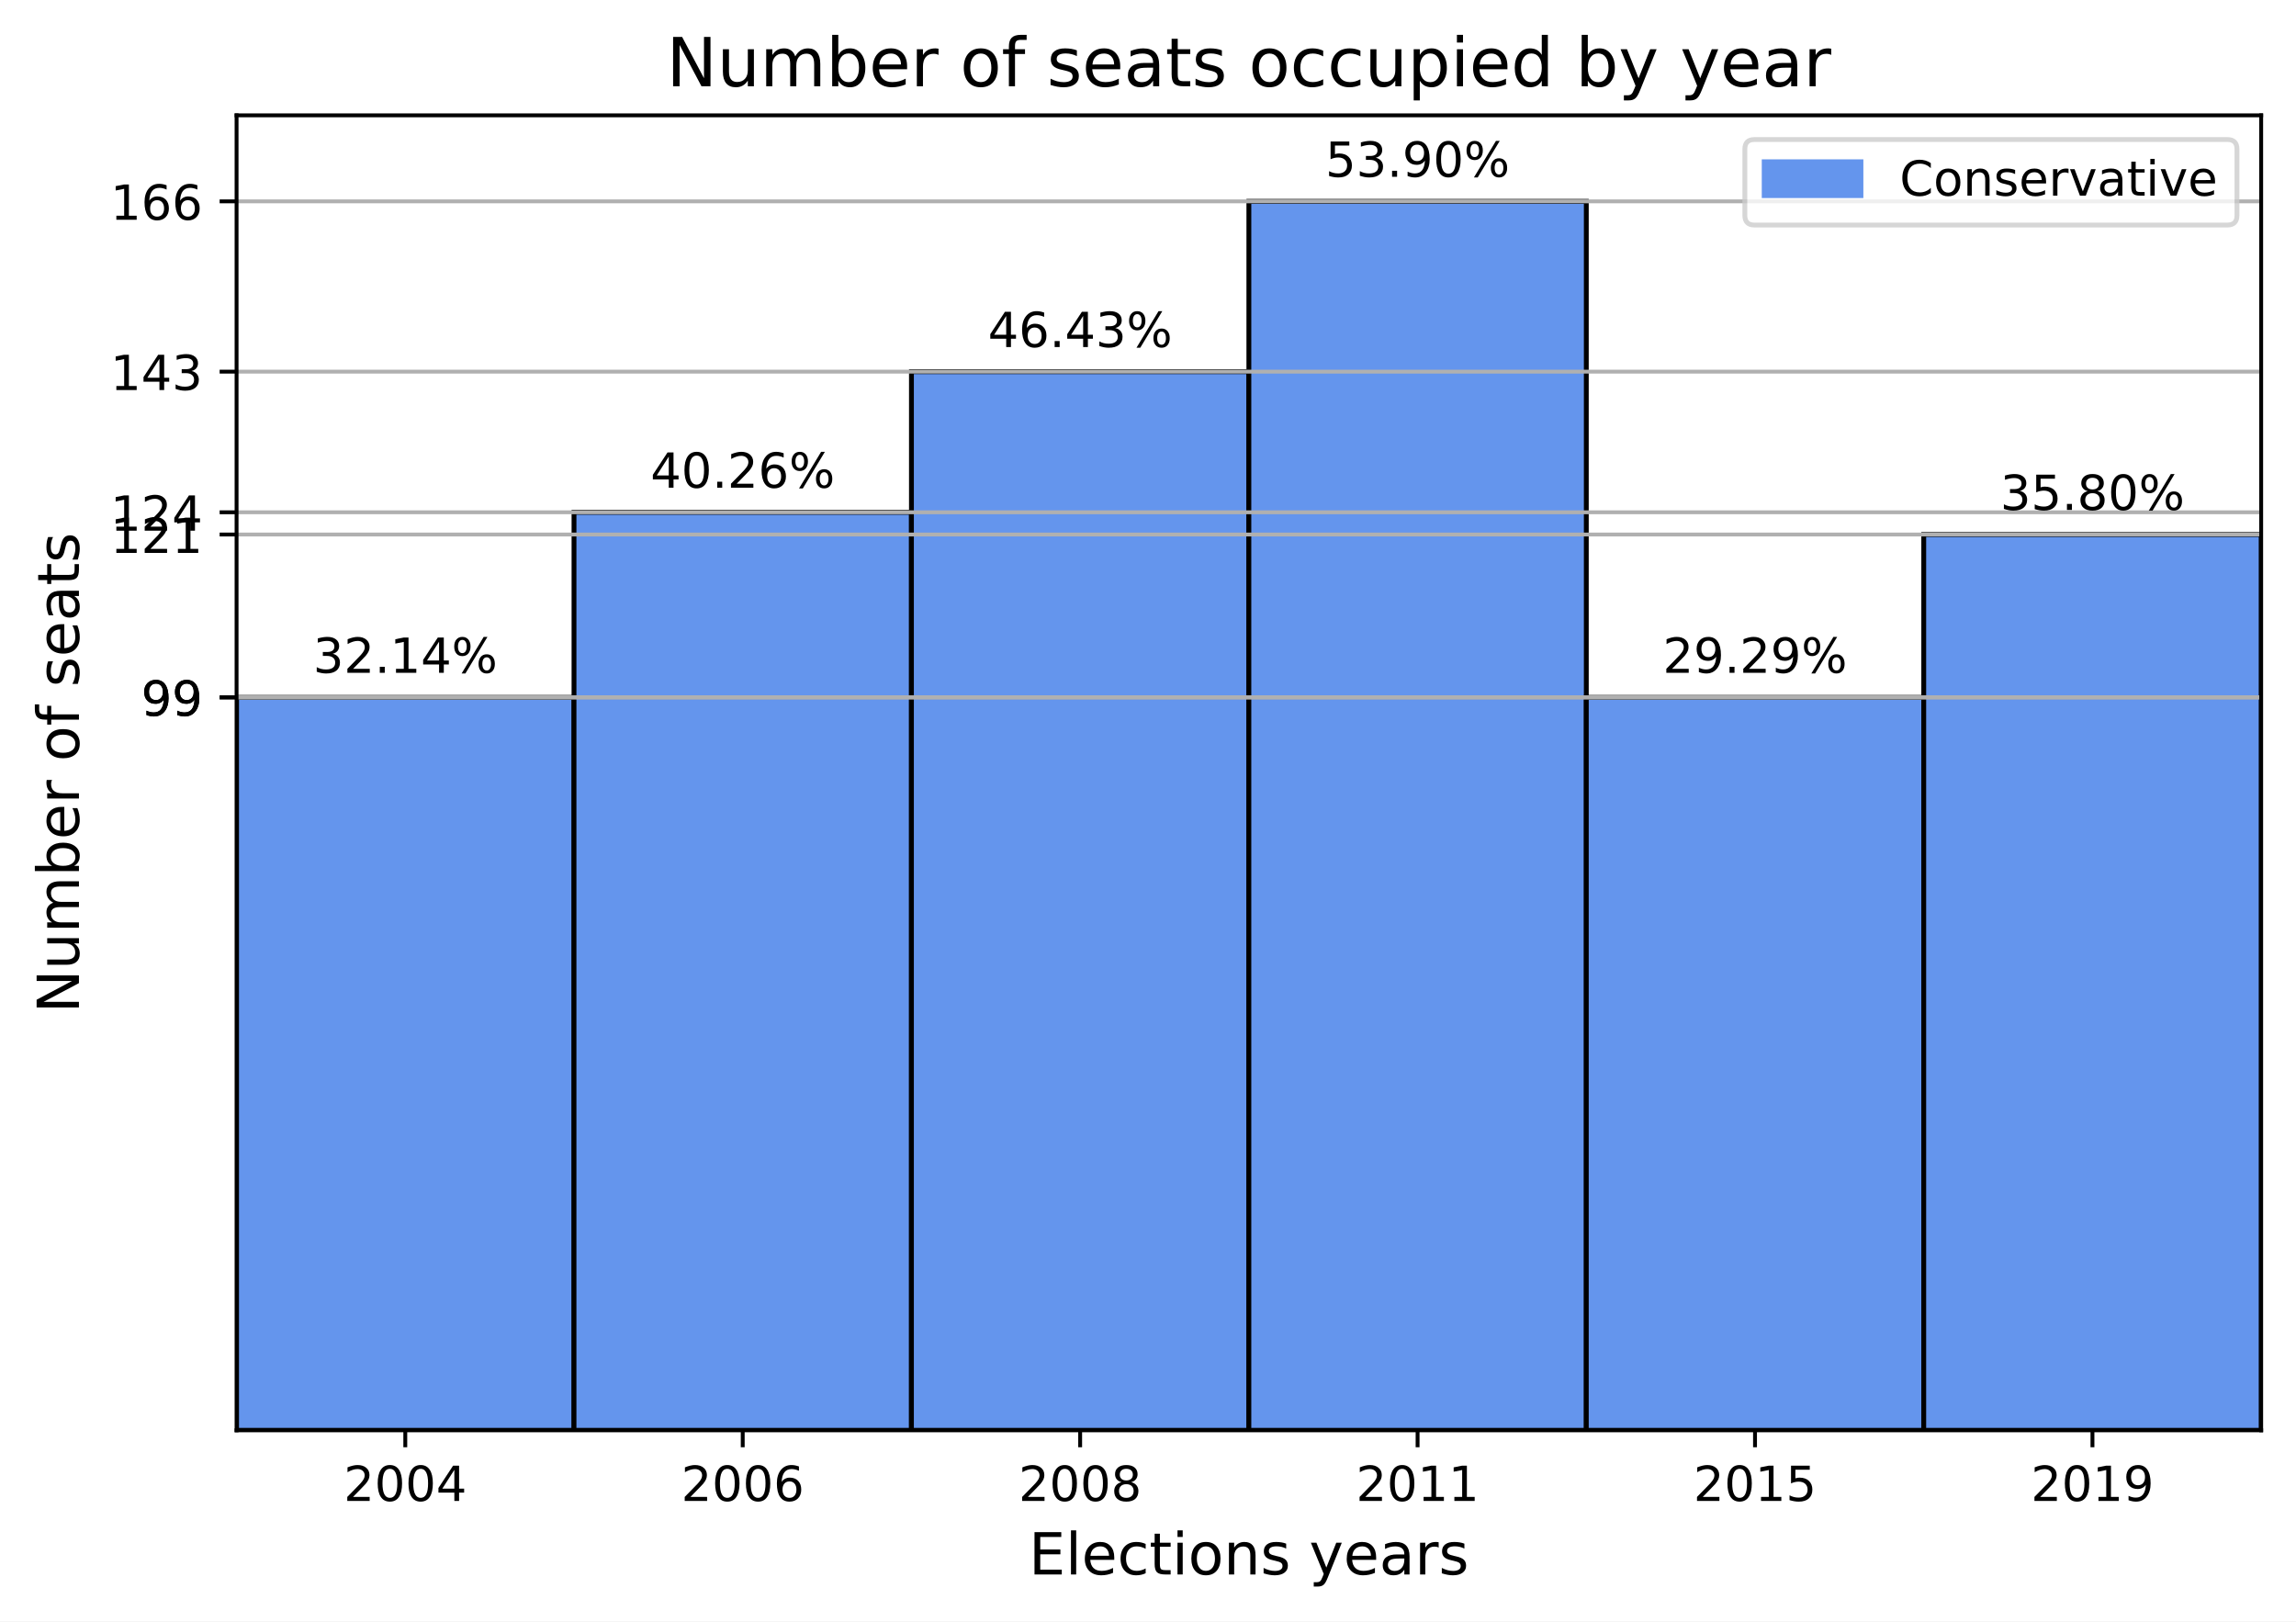
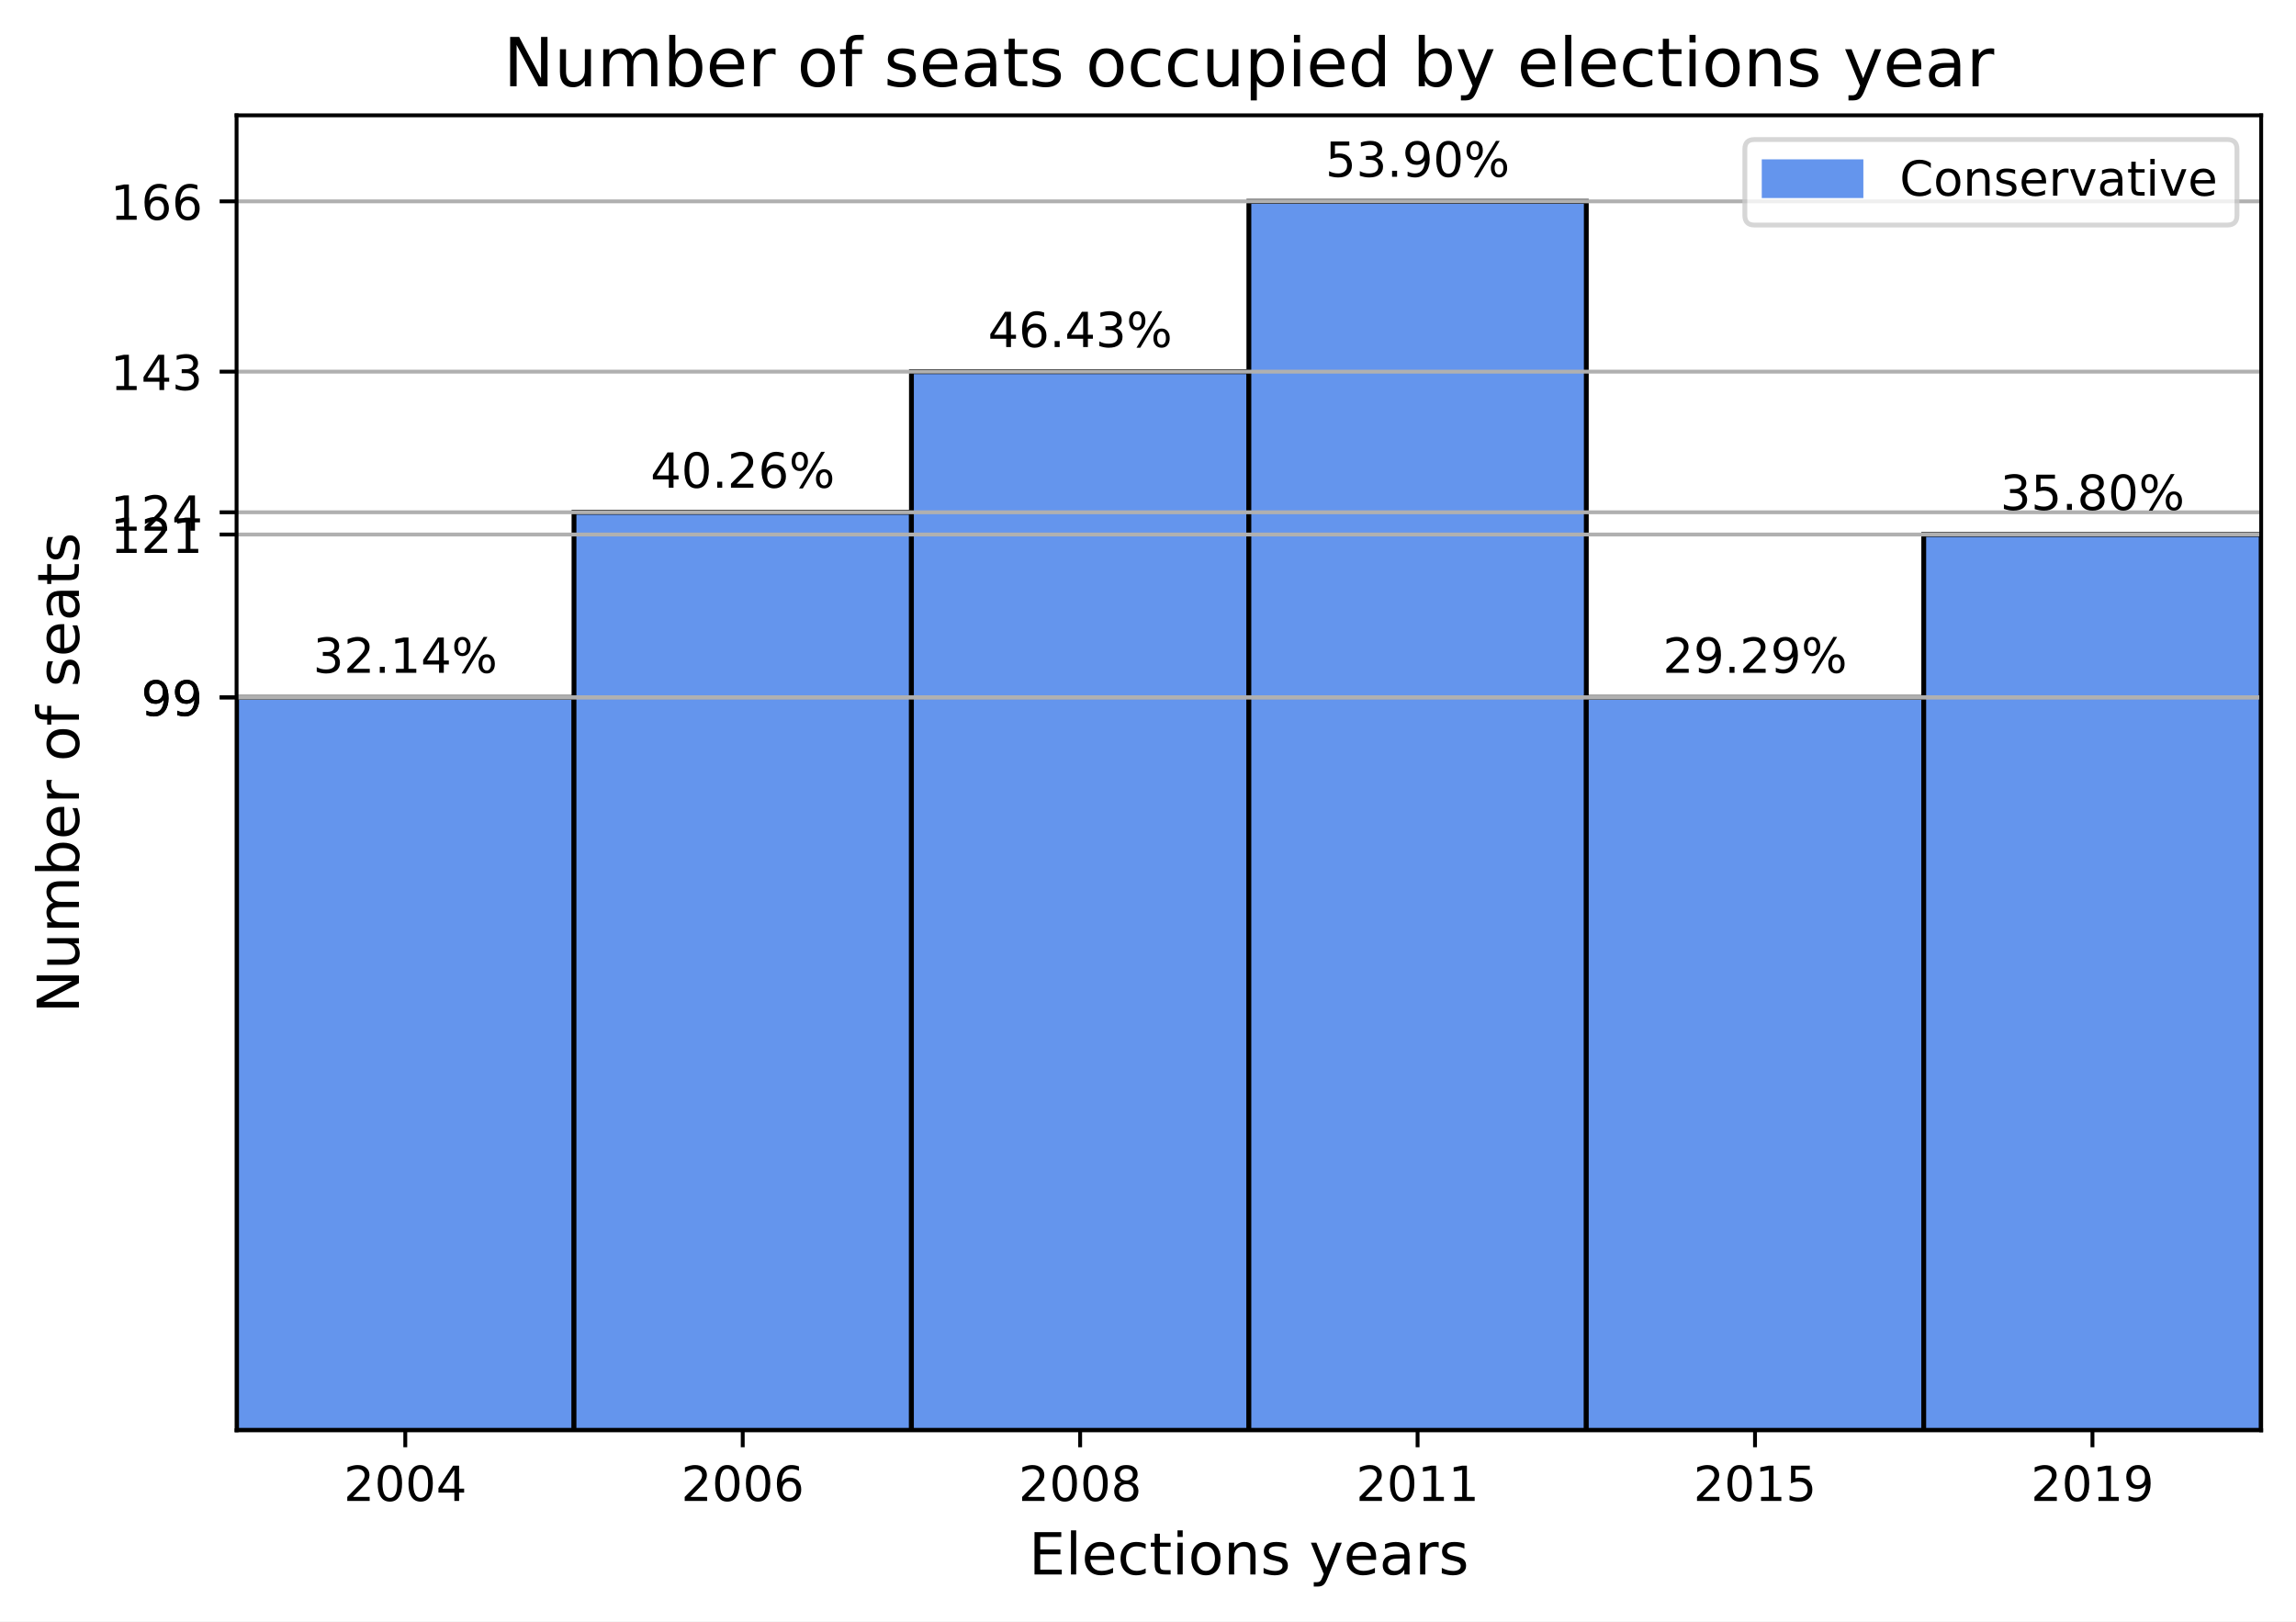
<svg xmlns="http://www.w3.org/2000/svg" xmlns:xlink="http://www.w3.org/1999/xlink" height="335.13pt" version="1.1" viewBox="0 0 474.601 335.13" width="474.601pt">
  <defs>
    <style type="text/css">
*{stroke-linecap:butt;stroke-linejoin:round;}
  </style>
  </defs>
  <g id="figure_1">
    <g id="patch_1">
      <path d="M 0 335.13  L 474.601 335.13  L 474.601 0  L 0 0  z " style="fill:#ffffff;" />
    </g>
    <g id="axes_1">
      <g id="patch_2">
        <path d="M 48.901 295.638  L 467.401 295.638  L 467.401 23.838  L 48.901 23.838  z " style="fill:#ffffff;" />
      </g>
      <g id="patch_3">
-         <path clip-path="url(#p78975c5490)" d="M 48.901 295.638  L 118.651 295.638  L 118.651 144.145  L 48.901 144.145  z " style="fill:#6495ed;stroke:#000000;stroke-linejoin:miter;" />
+         <path clip-path="url(#p1cfb64b6c4)" d="M 48.901 295.638  L 118.651 295.638  L 118.651 144.145  L 48.901 144.145  z " style="fill:#6495ed;stroke:#000000;stroke-linejoin:miter;" />
      </g>
      <g id="patch_4">
-         <path clip-path="url(#p78975c5490)" d="M 118.651 295.638  L 188.401 295.638  L 188.401 105.889  L 118.651 105.889  z " style="fill:#6495ed;stroke:#000000;stroke-linejoin:miter;" />
+         <path clip-path="url(#p1cfb64b6c4)" d="M 118.651 295.638  L 188.401 295.638  L 188.401 105.889  L 118.651 105.889  z " style="fill:#6495ed;stroke:#000000;stroke-linejoin:miter;" />
      </g>
      <g id="patch_5">
-         <path clip-path="url(#p78975c5490)" d="M 188.401 295.638  L 258.151 295.638  L 258.151 76.814  L 188.401 76.814  z " style="fill:#6495ed;stroke:#000000;stroke-linejoin:miter;" />
+         <path clip-path="url(#p1cfb64b6c4)" d="M 188.401 295.638  L 258.151 295.638  L 258.151 76.814  L 188.401 76.814  z " style="fill:#6495ed;stroke:#000000;stroke-linejoin:miter;" />
      </g>
      <g id="patch_6">
-         <path clip-path="url(#p78975c5490)" d="M 258.151 295.638  L 327.901 295.638  L 327.901 41.619  L 258.151 41.619  z " style="fill:#6495ed;stroke:#000000;stroke-linejoin:miter;" />
+         <path clip-path="url(#p1cfb64b6c4)" d="M 258.151 295.638  L 327.901 295.638  L 327.901 41.619  L 258.151 41.619  z " style="fill:#6495ed;stroke:#000000;stroke-linejoin:miter;" />
      </g>
      <g id="patch_7">
-         <path clip-path="url(#p78975c5490)" d="M 327.901 295.638  L 397.651 295.638  L 397.651 144.145  L 327.901 144.145  z " style="fill:#6495ed;stroke:#000000;stroke-linejoin:miter;" />
+         <path clip-path="url(#p1cfb64b6c4)" d="M 327.901 295.638  L 397.651 295.638  L 397.651 144.145  L 327.901 144.145  z " style="fill:#6495ed;stroke:#000000;stroke-linejoin:miter;" />
      </g>
      <g id="patch_8">
-         <path clip-path="url(#p78975c5490)" d="M 397.651 295.638  L 467.401 295.638  L 467.401 110.48  L 397.651 110.48  z " style="fill:#6495ed;stroke:#000000;stroke-linejoin:miter;" />
+         <path clip-path="url(#p1cfb64b6c4)" d="M 397.651 295.638  L 467.401 295.638  L 467.401 110.48  L 397.651 110.48  z " style="fill:#6495ed;stroke:#000000;stroke-linejoin:miter;" />
      </g>
      <g id="matplotlib.axis_1">
        <g id="xtick_1">
          <g id="line2d_1">
            <defs>
-               <path d="M 0 0  L 0 3.5  " id="mc33b80d518" style="stroke:#000000;stroke-width:0.8;" />
-             </defs>
-             <g>
-               <use style="stroke:#000000;stroke-width:0.8;" x="83.776" xlink:href="#mc33b80d518" y="295.638" />
+               <path d="M 0 0  L 0 3.5  " id="me4abfb8927" style="stroke:#000000;stroke-width:0.8;" />
+             </defs>
+             <g>
+               <use style="stroke:#000000;stroke-width:0.8;" x="83.776" xlink:href="#me4abfb8927" y="295.638" />
            </g>
          </g>
          <g id="text_1">
            <defs>
              <path d="M 19.188 8.297  L 53.609 8.297  L 53.609 0  L 7.328 0  L 7.328 8.297  Q 12.938 14.109 22.625 23.891  Q 32.328 33.688 34.812 36.531  Q 39.547 41.844 41.422 45.531  Q 43.312 49.219 43.312 52.781  Q 43.312 58.594 39.234 62.25  Q 35.156 65.922 28.609 65.922  Q 23.969 65.922 18.812 64.312  Q 13.672 62.703 7.812 59.422  L 7.812 69.391  Q 13.766 71.781 18.938 73  Q 24.125 74.219 28.422 74.219  Q 39.75 74.219 46.484 68.547  Q 53.219 62.891 53.219 53.422  Q 53.219 48.922 51.531 44.891  Q 49.859 40.875 45.406 35.406  Q 44.188 33.984 37.641 27.219  Q 31.109 20.453 19.188 8.297  z " id="DejaVuSans-50" />
              <path d="M 31.781 66.406  Q 24.172 66.406 20.328 58.906  Q 16.5 51.422 16.5 36.375  Q 16.5 21.391 20.328 13.891  Q 24.172 6.391 31.781 6.391  Q 39.453 6.391 43.281 13.891  Q 47.125 21.391 47.125 36.375  Q 47.125 51.422 43.281 58.906  Q 39.453 66.406 31.781 66.406  z M 31.781 74.219  Q 44.047 74.219 50.516 64.516  Q 56.984 54.828 56.984 36.375  Q 56.984 17.969 50.516 8.266  Q 44.047 -1.422 31.781 -1.422  Q 19.531 -1.422 13.062 8.266  Q 6.594 17.969 6.594 36.375  Q 6.594 54.828 13.062 64.516  Q 19.531 74.219 31.781 74.219  z " id="DejaVuSans-48" />
              <path d="M 37.797 64.312  L 12.891 25.391  L 37.797 25.391  z M 35.203 72.906  L 47.609 72.906  L 47.609 25.391  L 58.016 25.391  L 58.016 17.188  L 47.609 17.188  L 47.609 0  L 37.797 0  L 37.797 17.188  L 4.891 17.188  L 4.891 26.703  z " id="DejaVuSans-52" />
            </defs>
            <g transform="translate(71.05125 310.2362)scale(0.1 -0.1)">
              <use xlink:href="#DejaVuSans-50" />
              <use x="63.623" xlink:href="#DejaVuSans-48" />
              <use x="127.246" xlink:href="#DejaVuSans-48" />
              <use x="190.869" xlink:href="#DejaVuSans-52" />
            </g>
          </g>
        </g>
        <g id="xtick_2">
          <g id="line2d_2">
            <g>
-               <use style="stroke:#000000;stroke-width:0.8;" x="153.526" xlink:href="#mc33b80d518" y="295.638" />
+               <use style="stroke:#000000;stroke-width:0.8;" x="153.526" xlink:href="#me4abfb8927" y="295.638" />
            </g>
          </g>
          <g id="text_2">
            <defs>
              <path d="M 33.016 40.375  Q 26.375 40.375 22.484 35.828  Q 18.609 31.297 18.609 23.391  Q 18.609 15.531 22.484 10.953  Q 26.375 6.391 33.016 6.391  Q 39.656 6.391 43.531 10.953  Q 47.406 15.531 47.406 23.391  Q 47.406 31.297 43.531 35.828  Q 39.656 40.375 33.016 40.375  z M 52.594 71.297  L 52.594 62.312  Q 48.875 64.062 45.094 64.984  Q 41.312 65.922 37.594 65.922  Q 27.828 65.922 22.672 59.328  Q 17.531 52.734 16.797 39.406  Q 19.672 43.656 24.016 45.922  Q 28.375 48.188 33.594 48.188  Q 44.578 48.188 50.953 41.516  Q 57.328 34.859 57.328 23.391  Q 57.328 12.156 50.688 5.359  Q 44.047 -1.422 33.016 -1.422  Q 20.359 -1.422 13.672 8.266  Q 6.984 17.969 6.984 36.375  Q 6.984 53.656 15.188 63.938  Q 23.391 74.219 37.203 74.219  Q 40.922 74.219 44.703 73.484  Q 48.484 72.75 52.594 71.297  z " id="DejaVuSans-54" />
            </defs>
            <g transform="translate(140.8013 310.2362)scale(0.1 -0.1)">
              <use xlink:href="#DejaVuSans-50" />
              <use x="63.623" xlink:href="#DejaVuSans-48" />
              <use x="127.246" xlink:href="#DejaVuSans-48" />
              <use x="190.869" xlink:href="#DejaVuSans-54" />
            </g>
          </g>
        </g>
        <g id="xtick_3">
          <g id="line2d_3">
            <g>
-               <use style="stroke:#000000;stroke-width:0.8;" x="223.276" xlink:href="#mc33b80d518" y="295.638" />
+               <use style="stroke:#000000;stroke-width:0.8;" x="223.276" xlink:href="#me4abfb8927" y="295.638" />
            </g>
          </g>
          <g id="text_3">
            <defs>
              <path d="M 31.781 34.625  Q 24.75 34.625 20.719 30.859  Q 16.703 27.094 16.703 20.516  Q 16.703 13.922 20.719 10.156  Q 24.75 6.391 31.781 6.391  Q 38.812 6.391 42.859 10.172  Q 46.922 13.969 46.922 20.516  Q 46.922 27.094 42.891 30.859  Q 38.875 34.625 31.781 34.625  z M 21.922 38.812  Q 15.578 40.375 12.031 44.719  Q 8.5 49.078 8.5 55.328  Q 8.5 64.062 14.719 69.141  Q 20.953 74.219 31.781 74.219  Q 42.672 74.219 48.875 69.141  Q 55.078 64.062 55.078 55.328  Q 55.078 49.078 51.531 44.719  Q 48 40.375 41.703 38.812  Q 48.828 37.156 52.797 32.312  Q 56.781 27.484 56.781 20.516  Q 56.781 9.906 50.312 4.234  Q 43.844 -1.422 31.781 -1.422  Q 19.734 -1.422 13.25 4.234  Q 6.781 9.906 6.781 20.516  Q 6.781 27.484 10.781 32.312  Q 14.797 37.156 21.922 38.812  z M 18.312 54.391  Q 18.312 48.734 21.844 45.562  Q 25.391 42.391 31.781 42.391  Q 38.141 42.391 41.719 45.562  Q 45.312 48.734 45.312 54.391  Q 45.312 60.062 41.719 63.234  Q 38.141 66.406 31.781 66.406  Q 25.391 66.406 21.844 63.234  Q 18.312 60.062 18.312 54.391  z " id="DejaVuSans-56" />
            </defs>
            <g transform="translate(210.5513 310.2362)scale(0.1 -0.1)">
              <use xlink:href="#DejaVuSans-50" />
              <use x="63.623" xlink:href="#DejaVuSans-48" />
              <use x="127.246" xlink:href="#DejaVuSans-48" />
              <use x="190.869" xlink:href="#DejaVuSans-56" />
            </g>
          </g>
        </g>
        <g id="xtick_4">
          <g id="line2d_4">
            <g>
-               <use style="stroke:#000000;stroke-width:0.8;" x="293.026" xlink:href="#mc33b80d518" y="295.638" />
+               <use style="stroke:#000000;stroke-width:0.8;" x="293.026" xlink:href="#me4abfb8927" y="295.638" />
            </g>
          </g>
          <g id="text_4">
            <defs>
              <path d="M 12.406 8.297  L 28.516 8.297  L 28.516 63.922  L 10.984 60.406  L 10.984 69.391  L 28.422 72.906  L 38.281 72.906  L 38.281 8.297  L 54.391 8.297  L 54.391 0  L 12.406 0  z " id="DejaVuSans-49" />
            </defs>
            <g transform="translate(280.3012 310.2362)scale(0.1 -0.1)">
              <use xlink:href="#DejaVuSans-50" />
              <use x="63.623" xlink:href="#DejaVuSans-48" />
              <use x="127.246" xlink:href="#DejaVuSans-49" />
              <use x="190.869" xlink:href="#DejaVuSans-49" />
            </g>
          </g>
        </g>
        <g id="xtick_5">
          <g id="line2d_5">
            <g>
-               <use style="stroke:#000000;stroke-width:0.8;" x="362.776" xlink:href="#mc33b80d518" y="295.638" />
+               <use style="stroke:#000000;stroke-width:0.8;" x="362.776" xlink:href="#me4abfb8927" y="295.638" />
            </g>
          </g>
          <g id="text_5">
            <defs>
              <path d="M 10.797 72.906  L 49.516 72.906  L 49.516 64.594  L 19.828 64.594  L 19.828 46.734  Q 21.969 47.469 24.109 47.828  Q 26.266 48.188 28.422 48.188  Q 40.625 48.188 47.75 41.5  Q 54.891 34.812 54.891 23.391  Q 54.891 11.625 47.562 5.094  Q 40.234 -1.422 26.906 -1.422  Q 22.312 -1.422 17.547 -0.641  Q 12.797 0.141 7.719 1.703  L 7.719 11.625  Q 12.109 9.234 16.797 8.062  Q 21.484 6.891 26.703 6.891  Q 35.156 6.891 40.078 11.328  Q 45.016 15.766 45.016 23.391  Q 45.016 31 40.078 35.438  Q 35.156 39.891 26.703 39.891  Q 22.75 39.891 18.812 39.016  Q 14.891 38.141 10.797 36.281  z " id="DejaVuSans-53" />
            </defs>
            <g transform="translate(350.0512 310.2362)scale(0.1 -0.1)">
              <use xlink:href="#DejaVuSans-50" />
              <use x="63.623" xlink:href="#DejaVuSans-48" />
              <use x="127.246" xlink:href="#DejaVuSans-49" />
              <use x="190.869" xlink:href="#DejaVuSans-53" />
            </g>
          </g>
        </g>
        <g id="xtick_6">
          <g id="line2d_6">
            <g>
-               <use style="stroke:#000000;stroke-width:0.8;" x="432.526" xlink:href="#mc33b80d518" y="295.638" />
+               <use style="stroke:#000000;stroke-width:0.8;" x="432.526" xlink:href="#me4abfb8927" y="295.638" />
            </g>
          </g>
          <g id="text_6">
            <defs>
              <path d="M 10.984 1.516  L 10.984 10.5  Q 14.703 8.734 18.5 7.812  Q 22.312 6.891 25.984 6.891  Q 35.75 6.891 40.891 13.453  Q 46.047 20.016 46.781 33.406  Q 43.953 29.203 39.594 26.953  Q 35.25 24.703 29.984 24.703  Q 19.047 24.703 12.672 31.312  Q 6.297 37.938 6.297 49.422  Q 6.297 60.641 12.938 67.422  Q 19.578 74.219 30.609 74.219  Q 43.266 74.219 49.922 64.516  Q 56.594 54.828 56.594 36.375  Q 56.594 19.141 48.406 8.859  Q 40.234 -1.422 26.422 -1.422  Q 22.703 -1.422 18.891 -0.688  Q 15.094 0.047 10.984 1.516  z M 30.609 32.422  Q 37.25 32.422 41.125 36.953  Q 45.016 41.5 45.016 49.422  Q 45.016 57.281 41.125 61.844  Q 37.25 66.406 30.609 66.406  Q 23.969 66.406 20.094 61.844  Q 16.219 57.281 16.219 49.422  Q 16.219 41.5 20.094 36.953  Q 23.969 32.422 30.609 32.422  z " id="DejaVuSans-57" />
            </defs>
            <g transform="translate(419.8012 310.2362)scale(0.1 -0.1)">
              <use xlink:href="#DejaVuSans-50" />
              <use x="63.623" xlink:href="#DejaVuSans-48" />
              <use x="127.246" xlink:href="#DejaVuSans-49" />
              <use x="190.869" xlink:href="#DejaVuSans-57" />
            </g>
          </g>
        </g>
        <g id="text_7">
          <defs>
            <path d="M 9.812 72.906  L 55.906 72.906  L 55.906 64.594  L 19.672 64.594  L 19.672 43.016  L 54.391 43.016  L 54.391 34.719  L 19.672 34.719  L 19.672 8.297  L 56.781 8.297  L 56.781 0  L 9.812 0  z " id="DejaVuSans-69" />
            <path d="M 9.422 75.984  L 18.406 75.984  L 18.406 0  L 9.422 0  z " id="DejaVuSans-108" />
            <path d="M 56.203 29.594  L 56.203 25.203  L 14.891 25.203  Q 15.484 15.922 20.484 11.062  Q 25.484 6.203 34.422 6.203  Q 39.594 6.203 44.453 7.469  Q 49.312 8.734 54.109 11.281  L 54.109 2.781  Q 49.266 0.734 44.188 -0.344  Q 39.109 -1.422 33.891 -1.422  Q 20.797 -1.422 13.156 6.188  Q 5.516 13.812 5.516 26.812  Q 5.516 40.234 12.766 48.109  Q 20.016 56 32.328 56  Q 43.359 56 49.781 48.891  Q 56.203 41.797 56.203 29.594  z M 47.219 32.234  Q 47.125 39.594 43.094 43.984  Q 39.062 48.391 32.422 48.391  Q 24.906 48.391 20.391 44.141  Q 15.875 39.891 15.188 32.172  z " id="DejaVuSans-101" />
            <path d="M 48.781 52.594  L 48.781 44.188  Q 44.969 46.297 41.141 47.344  Q 37.312 48.391 33.406 48.391  Q 24.656 48.391 19.812 42.844  Q 14.984 37.312 14.984 27.297  Q 14.984 17.281 19.812 11.734  Q 24.656 6.203 33.406 6.203  Q 37.312 6.203 41.141 7.25  Q 44.969 8.297 48.781 10.406  L 48.781 2.094  Q 45.016 0.344 40.984 -0.531  Q 36.969 -1.422 32.422 -1.422  Q 20.062 -1.422 12.781 6.344  Q 5.516 14.109 5.516 27.297  Q 5.516 40.672 12.859 48.328  Q 20.219 56 33.016 56  Q 37.156 56 41.109 55.141  Q 45.062 54.297 48.781 52.594  z " id="DejaVuSans-99" />
            <path d="M 18.312 70.219  L 18.312 54.688  L 36.812 54.688  L 36.812 47.703  L 18.312 47.703  L 18.312 18.016  Q 18.312 11.328 20.141 9.422  Q 21.969 7.516 27.594 7.516  L 36.812 7.516  L 36.812 0  L 27.594 0  Q 17.188 0 13.234 3.875  Q 9.281 7.766 9.281 18.016  L 9.281 47.703  L 2.688 47.703  L 2.688 54.688  L 9.281 54.688  L 9.281 70.219  z " id="DejaVuSans-116" />
            <path d="M 9.422 54.688  L 18.406 54.688  L 18.406 0  L 9.422 0  z M 9.422 75.984  L 18.406 75.984  L 18.406 64.594  L 9.422 64.594  z " id="DejaVuSans-105" />
            <path d="M 30.609 48.391  Q 23.391 48.391 19.188 42.75  Q 14.984 37.109 14.984 27.297  Q 14.984 17.484 19.156 11.844  Q 23.344 6.203 30.609 6.203  Q 37.797 6.203 41.984 11.859  Q 46.188 17.531 46.188 27.297  Q 46.188 37.016 41.984 42.703  Q 37.797 48.391 30.609 48.391  z M 30.609 56  Q 42.328 56 49.016 48.375  Q 55.719 40.766 55.719 27.297  Q 55.719 13.875 49.016 6.219  Q 42.328 -1.422 30.609 -1.422  Q 18.844 -1.422 12.172 6.219  Q 5.516 13.875 5.516 27.297  Q 5.516 40.766 12.172 48.375  Q 18.844 56 30.609 56  z " id="DejaVuSans-111" />
            <path d="M 54.891 33.016  L 54.891 0  L 45.906 0  L 45.906 32.719  Q 45.906 40.484 42.875 44.328  Q 39.844 48.188 33.797 48.188  Q 26.516 48.188 22.312 43.547  Q 18.109 38.922 18.109 30.906  L 18.109 0  L 9.078 0  L 9.078 54.688  L 18.109 54.688  L 18.109 46.188  Q 21.344 51.125 25.703 53.562  Q 30.078 56 35.797 56  Q 45.219 56 50.047 50.172  Q 54.891 44.344 54.891 33.016  z " id="DejaVuSans-110" />
            <path d="M 44.281 53.078  L 44.281 44.578  Q 40.484 46.531 36.375 47.5  Q 32.281 48.484 27.875 48.484  Q 21.188 48.484 17.844 46.438  Q 14.5 44.391 14.5 40.281  Q 14.5 37.156 16.891 35.375  Q 19.281 33.594 26.516 31.984  L 29.594 31.297  Q 39.156 29.25 43.188 25.516  Q 47.219 21.781 47.219 15.094  Q 47.219 7.469 41.188 3.016  Q 35.156 -1.422 24.609 -1.422  Q 20.219 -1.422 15.453 -0.562  Q 10.688 0.297 5.422 2  L 5.422 11.281  Q 10.406 8.688 15.234 7.391  Q 20.062 6.109 24.812 6.109  Q 31.156 6.109 34.562 8.281  Q 37.984 10.453 37.984 14.406  Q 37.984 18.062 35.516 20.016  Q 33.062 21.969 24.703 23.781  L 21.578 24.516  Q 13.234 26.266 9.516 29.906  Q 5.812 33.547 5.812 39.891  Q 5.812 47.609 11.281 51.797  Q 16.75 56 26.812 56  Q 31.781 56 36.172 55.266  Q 40.578 54.547 44.281 53.078  z " id="DejaVuSans-115" />
            <path id="DejaVuSans-32" />
            <path d="M 32.172 -5.078  Q 28.375 -14.844 24.75 -17.812  Q 21.141 -20.797 15.094 -20.797  L 7.906 -20.797  L 7.906 -13.281  L 13.188 -13.281  Q 16.891 -13.281 18.938 -11.516  Q 21 -9.766 23.484 -3.219  L 25.094 0.875  L 2.984 54.688  L 12.5 54.688  L 29.594 11.922  L 46.688 54.688  L 56.203 54.688  z " id="DejaVuSans-121" />
            <path d="M 34.281 27.484  Q 23.391 27.484 19.188 25  Q 14.984 22.516 14.984 16.5  Q 14.984 11.719 18.141 8.906  Q 21.297 6.109 26.703 6.109  Q 34.188 6.109 38.703 11.406  Q 43.219 16.703 43.219 25.484  L 43.219 27.484  z M 52.203 31.203  L 52.203 0  L 43.219 0  L 43.219 8.297  Q 40.141 3.328 35.547 0.953  Q 30.953 -1.422 24.312 -1.422  Q 15.922 -1.422 10.953 3.297  Q 6 8.016 6 15.922  Q 6 25.141 12.172 29.828  Q 18.359 34.516 30.609 34.516  L 43.219 34.516  L 43.219 35.406  Q 43.219 41.609 39.141 45  Q 35.062 48.391 27.688 48.391  Q 23 48.391 18.547 47.266  Q 14.109 46.141 10.016 43.891  L 10.016 52.203  Q 14.938 54.109 19.578 55.047  Q 24.219 56 28.609 56  Q 40.484 56 46.344 49.844  Q 52.203 43.703 52.203 31.203  z " id="DejaVuSans-97" />
            <path d="M 41.109 46.297  Q 39.594 47.172 37.812 47.578  Q 36.031 48 33.891 48  Q 26.266 48 22.188 43.047  Q 18.109 38.094 18.109 28.812  L 18.109 0  L 9.078 0  L 9.078 54.688  L 18.109 54.688  L 18.109 46.188  Q 20.953 51.172 25.484 53.578  Q 30.031 56 36.531 56  Q 37.453 56 38.578 55.875  Q 39.703 55.766 41.062 55.516  z " id="DejaVuSans-114" />
          </defs>
          <g transform="translate(212.6647 325.4341)scale(0.12 -0.12)">
            <use xlink:href="#DejaVuSans-69" />
            <use x="63.184" xlink:href="#DejaVuSans-108" />
            <use x="90.967" xlink:href="#DejaVuSans-101" />
            <use x="152.49" xlink:href="#DejaVuSans-99" />
            <use x="207.471" xlink:href="#DejaVuSans-116" />
            <use x="246.68" xlink:href="#DejaVuSans-105" />
            <use x="274.463" xlink:href="#DejaVuSans-111" />
            <use x="335.645" xlink:href="#DejaVuSans-110" />
            <use x="399.023" xlink:href="#DejaVuSans-115" />
            <use x="451.123" xlink:href="#DejaVuSans-32" />
            <use x="482.91" xlink:href="#DejaVuSans-121" />
            <use x="542.09" xlink:href="#DejaVuSans-101" />
            <use x="603.613" xlink:href="#DejaVuSans-97" />
            <use x="664.893" xlink:href="#DejaVuSans-114" />
            <use x="706.006" xlink:href="#DejaVuSans-115" />
          </g>
        </g>
      </g>
      <g id="matplotlib.axis_2">
        <g id="ytick_1">
          <g id="line2d_7">
-             <path clip-path="url(#p78975c5490)" d="M 48.901 144.145  L 467.401 144.145  " style="fill:none;stroke:#b0b0b0;stroke-linecap:square;stroke-width:0.8;" />
+             <path clip-path="url(#p1cfb64b6c4)" d="M 48.901 144.145  L 467.401 144.145  " style="fill:none;stroke:#b0b0b0;stroke-linecap:square;stroke-width:0.8;" />
          </g>
          <g id="line2d_8">
            <defs>
-               <path d="M 0 0  L -3.5 0  " id="m1885754b51" style="stroke:#000000;stroke-width:0.8;" />
-             </defs>
-             <g>
-               <use style="stroke:#000000;stroke-width:0.8;" x="48.901" xlink:href="#m1885754b51" y="144.145" />
+               <path d="M 0 0  L -3.5 0  " id="md1901e5bcf" style="stroke:#000000;stroke-width:0.8;" />
+             </defs>
+             <g>
+               <use style="stroke:#000000;stroke-width:0.8;" x="48.901" xlink:href="#md1901e5bcf" y="144.145" />
            </g>
          </g>
          <g id="text_8">
            <g transform="translate(29.17625 147.944)scale(0.1 -0.1)">
              <use xlink:href="#DejaVuSans-57" />
              <use x="63.623" xlink:href="#DejaVuSans-57" />
            </g>
          </g>
        </g>
        <g id="ytick_2">
          <g id="line2d_9">
-             <path clip-path="url(#p78975c5490)" d="M 48.901 105.889  L 467.401 105.889  " style="fill:none;stroke:#b0b0b0;stroke-linecap:square;stroke-width:0.8;" />
+             <path clip-path="url(#p1cfb64b6c4)" d="M 48.901 105.889  L 467.401 105.889  " style="fill:none;stroke:#b0b0b0;stroke-linecap:square;stroke-width:0.8;" />
          </g>
          <g id="line2d_10">
            <g>
-               <use style="stroke:#000000;stroke-width:0.8;" x="48.901" xlink:href="#m1885754b51" y="105.889" />
+               <use style="stroke:#000000;stroke-width:0.8;" x="48.901" xlink:href="#md1901e5bcf" y="105.889" />
            </g>
          </g>
          <g id="text_9">
            <g transform="translate(22.81375 109.6881)scale(0.1 -0.1)">
              <use xlink:href="#DejaVuSans-49" />
              <use x="63.623" xlink:href="#DejaVuSans-50" />
              <use x="127.246" xlink:href="#DejaVuSans-52" />
            </g>
          </g>
        </g>
        <g id="ytick_3">
          <g id="line2d_11">
-             <path clip-path="url(#p78975c5490)" d="M 48.901 76.814  L 467.401 76.814  " style="fill:none;stroke:#b0b0b0;stroke-linecap:square;stroke-width:0.8;" />
+             <path clip-path="url(#p1cfb64b6c4)" d="M 48.901 76.814  L 467.401 76.814  " style="fill:none;stroke:#b0b0b0;stroke-linecap:square;stroke-width:0.8;" />
          </g>
          <g id="line2d_12">
            <g>
-               <use style="stroke:#000000;stroke-width:0.8;" x="48.901" xlink:href="#m1885754b51" y="76.814" />
+               <use style="stroke:#000000;stroke-width:0.8;" x="48.901" xlink:href="#md1901e5bcf" y="76.814" />
            </g>
          </g>
          <g id="text_10">
            <defs>
              <path d="M 40.578 39.312  Q 47.656 37.797 51.625 33  Q 55.609 28.219 55.609 21.188  Q 55.609 10.406 48.188 4.484  Q 40.766 -1.422 27.094 -1.422  Q 22.516 -1.422 17.656 -0.516  Q 12.797 0.391 7.625 2.203  L 7.625 11.719  Q 11.719 9.328 16.594 8.109  Q 21.484 6.891 26.812 6.891  Q 36.078 6.891 40.938 10.547  Q 45.797 14.203 45.797 21.188  Q 45.797 27.641 41.281 31.266  Q 36.766 34.906 28.719 34.906  L 20.219 34.906  L 20.219 43.016  L 29.109 43.016  Q 36.375 43.016 40.234 45.922  Q 44.094 48.828 44.094 54.297  Q 44.094 59.906 40.109 62.906  Q 36.141 65.922 28.719 65.922  Q 24.656 65.922 20.016 65.031  Q 15.375 64.156 9.812 62.312  L 9.812 71.094  Q 15.438 72.656 20.344 73.438  Q 25.25 74.219 29.594 74.219  Q 40.828 74.219 47.359 69.109  Q 53.906 64.016 53.906 55.328  Q 53.906 49.266 50.438 45.094  Q 46.969 40.922 40.578 39.312  z " id="DejaVuSans-51" />
            </defs>
            <g transform="translate(22.81375 80.6137)scale(0.1 -0.1)">
              <use xlink:href="#DejaVuSans-49" />
              <use x="63.623" xlink:href="#DejaVuSans-52" />
              <use x="127.246" xlink:href="#DejaVuSans-51" />
            </g>
          </g>
        </g>
        <g id="ytick_4">
          <g id="line2d_13">
-             <path clip-path="url(#p78975c5490)" d="M 48.901 41.619  L 467.401 41.619  " style="fill:none;stroke:#b0b0b0;stroke-linecap:square;stroke-width:0.8;" />
+             <path clip-path="url(#p1cfb64b6c4)" d="M 48.901 41.619  L 467.401 41.619  " style="fill:none;stroke:#b0b0b0;stroke-linecap:square;stroke-width:0.8;" />
          </g>
          <g id="line2d_14">
            <g>
-               <use style="stroke:#000000;stroke-width:0.8;" x="48.901" xlink:href="#m1885754b51" y="41.619" />
+               <use style="stroke:#000000;stroke-width:0.8;" x="48.901" xlink:href="#md1901e5bcf" y="41.619" />
            </g>
          </g>
          <g id="text_11">
            <g transform="translate(22.81375 45.41834)scale(0.1 -0.1)">
              <use xlink:href="#DejaVuSans-49" />
              <use x="63.623" xlink:href="#DejaVuSans-54" />
              <use x="127.246" xlink:href="#DejaVuSans-54" />
            </g>
          </g>
        </g>
        <g id="ytick_5">
          <g id="line2d_15">
-             <path clip-path="url(#p78975c5490)" d="M 48.901 144.145  L 467.401 144.145  " style="fill:none;stroke:#b0b0b0;stroke-linecap:square;stroke-width:0.8;" />
+             <path clip-path="url(#p1cfb64b6c4)" d="M 48.901 144.145  L 467.401 144.145  " style="fill:none;stroke:#b0b0b0;stroke-linecap:square;stroke-width:0.8;" />
          </g>
          <g id="line2d_16">
            <g>
-               <use style="stroke:#000000;stroke-width:0.8;" x="48.901" xlink:href="#m1885754b51" y="144.145" />
+               <use style="stroke:#000000;stroke-width:0.8;" x="48.901" xlink:href="#md1901e5bcf" y="144.145" />
            </g>
          </g>
          <g id="text_12">
            <g transform="translate(29.17625 147.944)scale(0.1 -0.1)">
              <use xlink:href="#DejaVuSans-57" />
              <use x="63.623" xlink:href="#DejaVuSans-57" />
            </g>
          </g>
        </g>
        <g id="ytick_6">
          <g id="line2d_17">
-             <path clip-path="url(#p78975c5490)" d="M 48.901 110.48  L 467.401 110.48  " style="fill:none;stroke:#b0b0b0;stroke-linecap:square;stroke-width:0.8;" />
+             <path clip-path="url(#p1cfb64b6c4)" d="M 48.901 110.48  L 467.401 110.48  " style="fill:none;stroke:#b0b0b0;stroke-linecap:square;stroke-width:0.8;" />
          </g>
          <g id="line2d_18">
            <g>
-               <use style="stroke:#000000;stroke-width:0.8;" x="48.901" xlink:href="#m1885754b51" y="110.48" />
+               <use style="stroke:#000000;stroke-width:0.8;" x="48.901" xlink:href="#md1901e5bcf" y="110.48" />
            </g>
          </g>
          <g id="text_13">
            <g transform="translate(22.81375 114.2788)scale(0.1 -0.1)">
              <use xlink:href="#DejaVuSans-49" />
              <use x="63.623" xlink:href="#DejaVuSans-50" />
              <use x="127.246" xlink:href="#DejaVuSans-49" />
            </g>
          </g>
        </g>
        <g id="text_14">
          <defs>
            <path d="M 9.812 72.906  L 23.094 72.906  L 55.422 11.922  L 55.422 72.906  L 64.984 72.906  L 64.984 0  L 51.703 0  L 19.391 60.984  L 19.391 0  L 9.812 0  z " id="DejaVuSans-78" />
            <path d="M 8.5 21.578  L 8.5 54.688  L 17.484 54.688  L 17.484 21.922  Q 17.484 14.156 20.5 10.266  Q 23.531 6.391 29.594 6.391  Q 36.859 6.391 41.078 11.031  Q 45.312 15.672 45.312 23.688  L 45.312 54.688  L 54.297 54.688  L 54.297 0  L 45.312 0  L 45.312 8.406  Q 42.047 3.422 37.719 1  Q 33.406 -1.422 27.688 -1.422  Q 18.266 -1.422 13.375 4.438  Q 8.5 10.297 8.5 21.578  z M 31.109 56  z " id="DejaVuSans-117" />
            <path d="M 52 44.188  Q 55.375 50.25 60.062 53.125  Q 64.75 56 71.094 56  Q 79.641 56 84.281 50.016  Q 88.922 44.047 88.922 33.016  L 88.922 0  L 79.891 0  L 79.891 32.719  Q 79.891 40.578 77.094 44.375  Q 74.312 48.188 68.609 48.188  Q 61.625 48.188 57.562 43.547  Q 53.516 38.922 53.516 30.906  L 53.516 0  L 44.484 0  L 44.484 32.719  Q 44.484 40.625 41.703 44.406  Q 38.922 48.188 33.109 48.188  Q 26.219 48.188 22.156 43.531  Q 18.109 38.875 18.109 30.906  L 18.109 0  L 9.078 0  L 9.078 54.688  L 18.109 54.688  L 18.109 46.188  Q 21.188 51.219 25.484 53.609  Q 29.781 56 35.688 56  Q 41.656 56 45.828 52.969  Q 50 49.953 52 44.188  z " id="DejaVuSans-109" />
            <path d="M 48.688 27.297  Q 48.688 37.203 44.609 42.844  Q 40.531 48.484 33.406 48.484  Q 26.266 48.484 22.188 42.844  Q 18.109 37.203 18.109 27.297  Q 18.109 17.391 22.188 11.75  Q 26.266 6.109 33.406 6.109  Q 40.531 6.109 44.609 11.75  Q 48.688 17.391 48.688 27.297  z M 18.109 46.391  Q 20.953 51.266 25.266 53.625  Q 29.594 56 35.594 56  Q 45.562 56 51.781 48.094  Q 58.016 40.188 58.016 27.297  Q 58.016 14.406 51.781 6.484  Q 45.562 -1.422 35.594 -1.422  Q 29.594 -1.422 25.266 0.953  Q 20.953 3.328 18.109 8.203  L 18.109 0  L 9.078 0  L 9.078 75.984  L 18.109 75.984  z " id="DejaVuSans-98" />
            <path d="M 37.109 75.984  L 37.109 68.5  L 28.516 68.5  Q 23.688 68.5 21.797 66.547  Q 19.922 64.594 19.922 59.516  L 19.922 54.688  L 34.719 54.688  L 34.719 47.703  L 19.922 47.703  L 19.922 0  L 10.891 0  L 10.891 47.703  L 2.297 47.703  L 2.297 54.688  L 10.891 54.688  L 10.891 58.5  Q 10.891 67.625 15.141 71.797  Q 19.391 75.984 28.609 75.984  z " id="DejaVuSans-102" />
          </defs>
          <g transform="translate(16.31812 209.4103)rotate(-90)scale(0.12 -0.12)">
            <use xlink:href="#DejaVuSans-78" />
            <use x="74.805" xlink:href="#DejaVuSans-117" />
            <use x="138.184" xlink:href="#DejaVuSans-109" />
            <use x="235.596" xlink:href="#DejaVuSans-98" />
            <use x="299.072" xlink:href="#DejaVuSans-101" />
            <use x="360.596" xlink:href="#DejaVuSans-114" />
            <use x="401.709" xlink:href="#DejaVuSans-32" />
            <use x="433.496" xlink:href="#DejaVuSans-111" />
            <use x="494.678" xlink:href="#DejaVuSans-102" />
            <use x="529.883" xlink:href="#DejaVuSans-32" />
            <use x="561.67" xlink:href="#DejaVuSans-115" />
            <use x="613.77" xlink:href="#DejaVuSans-101" />
            <use x="675.293" xlink:href="#DejaVuSans-97" />
            <use x="736.572" xlink:href="#DejaVuSans-116" />
            <use x="775.781" xlink:href="#DejaVuSans-115" />
          </g>
        </g>
      </g>
      <g id="patch_9">
        <path d="M 48.901 295.638  L 48.901 23.838  " style="fill:none;stroke:#000000;stroke-linecap:square;stroke-linejoin:miter;stroke-width:0.8;" />
      </g>
      <g id="patch_10">
        <path d="M 467.401 295.638  L 467.401 23.838  " style="fill:none;stroke:#000000;stroke-linecap:square;stroke-linejoin:miter;stroke-width:0.8;" />
      </g>
      <g id="patch_11">
        <path d="M 48.901 295.638  L 467.401 295.638  " style="fill:none;stroke:#000000;stroke-linecap:square;stroke-linejoin:miter;stroke-width:0.8;" />
      </g>
      <g id="patch_12">
        <path d="M 48.901 23.838  L 467.401 23.838  " style="fill:none;stroke:#000000;stroke-linecap:square;stroke-linejoin:miter;stroke-width:0.8;" />
      </g>
      <g id="text_15">
        <defs>
          <path d="M 10.688 12.406  L 21 12.406  L 21 0  L 10.688 0  z " id="DejaVuSans-46" />
          <path d="M 72.703 32.078  Q 68.453 32.078 66.031 28.469  Q 63.625 24.859 63.625 18.406  Q 63.625 12.062 66.031 8.422  Q 68.453 4.781 72.703 4.781  Q 76.859 4.781 79.266 8.422  Q 81.688 12.062 81.688 18.406  Q 81.688 24.812 79.266 28.438  Q 76.859 32.078 72.703 32.078  z M 72.703 38.281  Q 80.422 38.281 84.953 32.906  Q 89.5 27.547 89.5 18.406  Q 89.5 9.281 84.938 3.922  Q 80.375 -1.422 72.703 -1.422  Q 64.891 -1.422 60.344 3.922  Q 55.812 9.281 55.812 18.406  Q 55.812 27.594 60.375 32.938  Q 64.938 38.281 72.703 38.281  z M 22.312 68.016  Q 18.109 68.016 15.688 64.375  Q 13.281 60.75 13.281 54.391  Q 13.281 47.953 15.672 44.328  Q 18.062 40.719 22.312 40.719  Q 26.562 40.719 28.969 44.328  Q 31.391 47.953 31.391 54.391  Q 31.391 60.688 28.953 64.344  Q 26.516 68.016 22.312 68.016  z M 66.406 74.219  L 74.219 74.219  L 28.609 -1.422  L 20.797 -1.422  z M 22.312 74.219  Q 30.031 74.219 34.609 68.875  Q 39.203 63.531 39.203 54.391  Q 39.203 45.172 34.641 39.844  Q 30.078 34.516 22.312 34.516  Q 14.547 34.516 10.031 39.859  Q 5.516 45.219 5.516 54.391  Q 5.516 63.484 10.047 68.844  Q 14.594 74.219 22.312 74.219  z " id="DejaVuSans-37" />
        </defs>
        <g transform="translate(64.71141 139.0651)scale(0.1 -0.1)">
          <use xlink:href="#DejaVuSans-51" />
          <use x="63.623" xlink:href="#DejaVuSans-50" />
          <use x="127.246" xlink:href="#DejaVuSans-46" />
          <use x="159.033" xlink:href="#DejaVuSans-49" />
          <use x="222.656" xlink:href="#DejaVuSans-52" />
          <use x="286.279" xlink:href="#DejaVuSans-37" />
        </g>
      </g>
      <g id="text_16">
        <g transform="translate(134.4614 100.8092)scale(0.1 -0.1)">
          <use xlink:href="#DejaVuSans-52" />
          <use x="63.623" xlink:href="#DejaVuSans-48" />
          <use x="127.246" xlink:href="#DejaVuSans-46" />
          <use x="159.033" xlink:href="#DejaVuSans-50" />
          <use x="222.656" xlink:href="#DejaVuSans-54" />
          <use x="286.279" xlink:href="#DejaVuSans-37" />
        </g>
      </g>
      <g id="text_17">
        <g transform="translate(204.2114 71.73479)scale(0.1 -0.1)">
          <use xlink:href="#DejaVuSans-52" />
          <use x="63.623" xlink:href="#DejaVuSans-54" />
          <use x="127.246" xlink:href="#DejaVuSans-46" />
          <use x="159.033" xlink:href="#DejaVuSans-52" />
          <use x="222.656" xlink:href="#DejaVuSans-51" />
          <use x="286.279" xlink:href="#DejaVuSans-37" />
        </g>
      </g>
      <g id="text_18">
        <g transform="translate(273.9614 36.53943)scale(0.1 -0.1)">
          <use xlink:href="#DejaVuSans-53" />
          <use x="63.623" xlink:href="#DejaVuSans-51" />
          <use x="127.246" xlink:href="#DejaVuSans-46" />
          <use x="159.033" xlink:href="#DejaVuSans-57" />
          <use x="222.656" xlink:href="#DejaVuSans-48" />
          <use x="286.279" xlink:href="#DejaVuSans-37" />
        </g>
      </g>
      <g id="text_19">
        <g transform="translate(343.7114 139.0651)scale(0.1 -0.1)">
          <use xlink:href="#DejaVuSans-50" />
          <use x="63.623" xlink:href="#DejaVuSans-57" />
          <use x="127.246" xlink:href="#DejaVuSans-46" />
          <use x="159.033" xlink:href="#DejaVuSans-50" />
          <use x="222.656" xlink:href="#DejaVuSans-57" />
          <use x="286.279" xlink:href="#DejaVuSans-37" />
        </g>
      </g>
      <g id="text_20">
        <g transform="translate(413.4614 105.3999)scale(0.1 -0.1)">
          <use xlink:href="#DejaVuSans-51" />
          <use x="63.623" xlink:href="#DejaVuSans-53" />
          <use x="127.246" xlink:href="#DejaVuSans-46" />
          <use x="159.033" xlink:href="#DejaVuSans-56" />
          <use x="222.656" xlink:href="#DejaVuSans-48" />
          <use x="286.279" xlink:href="#DejaVuSans-37" />
        </g>
      </g>
      <g id="text_21">
        <defs>
          <path d="M 18.109 8.203  L 18.109 -20.797  L 9.078 -20.797  L 9.078 54.688  L 18.109 54.688  L 18.109 46.391  Q 20.953 51.266 25.266 53.625  Q 29.594 56 35.594 56  Q 45.562 56 51.781 48.094  Q 58.016 40.188 58.016 27.297  Q 58.016 14.406 51.781 6.484  Q 45.562 -1.422 35.594 -1.422  Q 29.594 -1.422 25.266 0.953  Q 20.953 3.328 18.109 8.203  z M 48.688 27.297  Q 48.688 37.203 44.609 42.844  Q 40.531 48.484 33.406 48.484  Q 26.266 48.484 22.188 42.844  Q 18.109 37.203 18.109 27.297  Q 18.109 17.391 22.188 11.75  Q 26.266 6.109 33.406 6.109  Q 40.531 6.109 44.609 11.75  Q 48.688 17.391 48.688 27.297  z " id="DejaVuSans-112" />
          <path d="M 45.406 46.391  L 45.406 75.984  L 54.391 75.984  L 54.391 0  L 45.406 0  L 45.406 8.203  Q 42.578 3.328 38.25 0.953  Q 33.938 -1.422 27.875 -1.422  Q 17.969 -1.422 11.734 6.484  Q 5.516 14.406 5.516 27.297  Q 5.516 40.188 11.734 48.094  Q 17.969 56 27.875 56  Q 33.938 56 38.25 53.625  Q 42.578 51.266 45.406 46.391  z M 14.797 27.297  Q 14.797 17.391 18.875 11.75  Q 22.953 6.109 30.078 6.109  Q 37.203 6.109 41.297 11.75  Q 45.406 17.391 45.406 27.297  Q 45.406 37.203 41.297 42.844  Q 37.203 48.484 30.078 48.484  Q 22.953 48.484 18.875 42.844  Q 14.797 37.203 14.797 27.297  z " id="DejaVuSans-100" />
        </defs>
-         <g transform="translate(137.7644 17.83781)scale(0.14 -0.14)">
+         <g transform="translate(104.0769 17.83781)scale(0.14 -0.14)">
          <use xlink:href="#DejaVuSans-78" />
          <use x="74.805" xlink:href="#DejaVuSans-117" />
          <use x="138.184" xlink:href="#DejaVuSans-109" />
          <use x="235.596" xlink:href="#DejaVuSans-98" />
          <use x="299.072" xlink:href="#DejaVuSans-101" />
          <use x="360.596" xlink:href="#DejaVuSans-114" />
          <use x="401.709" xlink:href="#DejaVuSans-32" />
          <use x="433.496" xlink:href="#DejaVuSans-111" />
          <use x="494.678" xlink:href="#DejaVuSans-102" />
          <use x="529.883" xlink:href="#DejaVuSans-32" />
          <use x="561.67" xlink:href="#DejaVuSans-115" />
          <use x="613.77" xlink:href="#DejaVuSans-101" />
          <use x="675.293" xlink:href="#DejaVuSans-97" />
          <use x="736.572" xlink:href="#DejaVuSans-116" />
          <use x="775.781" xlink:href="#DejaVuSans-115" />
          <use x="827.881" xlink:href="#DejaVuSans-32" />
          <use x="859.668" xlink:href="#DejaVuSans-111" />
          <use x="920.85" xlink:href="#DejaVuSans-99" />
          <use x="975.83" xlink:href="#DejaVuSans-99" />
          <use x="1030.811" xlink:href="#DejaVuSans-117" />
          <use x="1094.189" xlink:href="#DejaVuSans-112" />
          <use x="1157.666" xlink:href="#DejaVuSans-105" />
          <use x="1185.449" xlink:href="#DejaVuSans-101" />
          <use x="1246.973" xlink:href="#DejaVuSans-100" />
          <use x="1310.449" xlink:href="#DejaVuSans-32" />
          <use x="1342.236" xlink:href="#DejaVuSans-98" />
          <use x="1405.713" xlink:href="#DejaVuSans-121" />
          <use x="1464.893" xlink:href="#DejaVuSans-32" />
-           <use x="1496.68" xlink:href="#DejaVuSans-121" />
-           <use x="1555.859" xlink:href="#DejaVuSans-101" />
-           <use x="1617.383" xlink:href="#DejaVuSans-97" />
-           <use x="1678.662" xlink:href="#DejaVuSans-114" />
+           <use x="1496.68" xlink:href="#DejaVuSans-101" />
+           <use x="1558.203" xlink:href="#DejaVuSans-108" />
+           <use x="1585.986" xlink:href="#DejaVuSans-101" />
+           <use x="1647.51" xlink:href="#DejaVuSans-99" />
+           <use x="1702.49" xlink:href="#DejaVuSans-116" />
+           <use x="1741.699" xlink:href="#DejaVuSans-105" />
+           <use x="1769.482" xlink:href="#DejaVuSans-111" />
+           <use x="1830.664" xlink:href="#DejaVuSans-110" />
+           <use x="1894.043" xlink:href="#DejaVuSans-115" />
+           <use x="1946.143" xlink:href="#DejaVuSans-32" />
+           <use x="1977.93" xlink:href="#DejaVuSans-121" />
+           <use x="2037.109" xlink:href="#DejaVuSans-101" />
+           <use x="2098.633" xlink:href="#DejaVuSans-97" />
+           <use x="2159.912" xlink:href="#DejaVuSans-114" />
        </g>
      </g>
      <g id="legend_1">
        <g id="patch_13">
          <path d="M 362.672 46.516  L 460.401 46.516  Q 462.401 46.516 462.401 44.516  L 462.401 30.838  Q 462.401 28.838 460.401 28.838  L 362.672 28.838  Q 360.672 28.838 360.672 30.838  L 360.672 44.516  Q 360.672 46.516 362.672 46.516  z " style="fill:#ffffff;opacity:0.8;stroke:#cccccc;stroke-linejoin:miter;" />
        </g>
        <g id="patch_14">
          <path d="M 364.672 40.436  L 384.672 40.436  L 384.672 33.436  L 364.672 33.436  z " style="fill:#6495ed;stroke:#6495ed;stroke-linejoin:miter;" />
        </g>
        <g id="text_22">
          <defs>
            <path d="M 64.406 67.281  L 64.406 56.891  Q 59.422 61.531 53.781 63.812  Q 48.141 66.109 41.797 66.109  Q 29.297 66.109 22.656 58.469  Q 16.016 50.828 16.016 36.375  Q 16.016 21.969 22.656 14.328  Q 29.297 6.688 41.797 6.688  Q 48.141 6.688 53.781 8.984  Q 59.422 11.281 64.406 15.922  L 64.406 5.609  Q 59.234 2.094 53.438 0.328  Q 47.656 -1.422 41.219 -1.422  Q 24.656 -1.422 15.125 8.703  Q 5.609 18.844 5.609 36.375  Q 5.609 53.953 15.125 64.078  Q 24.656 74.219 41.219 74.219  Q 47.75 74.219 53.531 72.484  Q 59.328 70.75 64.406 67.281  z " id="DejaVuSans-67" />
            <path d="M 2.984 54.688  L 12.5 54.688  L 29.594 8.797  L 46.688 54.688  L 56.203 54.688  L 35.688 0  L 23.484 0  z " id="DejaVuSans-118" />
          </defs>
          <g transform="translate(392.6716 40.43625)scale(0.1 -0.1)">
            <use xlink:href="#DejaVuSans-67" />
            <use x="69.824" xlink:href="#DejaVuSans-111" />
            <use x="131.006" xlink:href="#DejaVuSans-110" />
            <use x="194.385" xlink:href="#DejaVuSans-115" />
            <use x="246.484" xlink:href="#DejaVuSans-101" />
            <use x="308.008" xlink:href="#DejaVuSans-114" />
            <use x="349.121" xlink:href="#DejaVuSans-118" />
            <use x="408.301" xlink:href="#DejaVuSans-97" />
            <use x="469.58" xlink:href="#DejaVuSans-116" />
            <use x="508.789" xlink:href="#DejaVuSans-105" />
            <use x="536.572" xlink:href="#DejaVuSans-118" />
            <use x="595.752" xlink:href="#DejaVuSans-101" />
          </g>
        </g>
      </g>
    </g>
  </g>
  <defs>
-     <clipPath id="p78975c5490">
+     <clipPath id="p1cfb64b6c4">
      <rect height="271.8" width="418.5" x="48.901" y="23.838" />
    </clipPath>
  </defs>
</svg>
